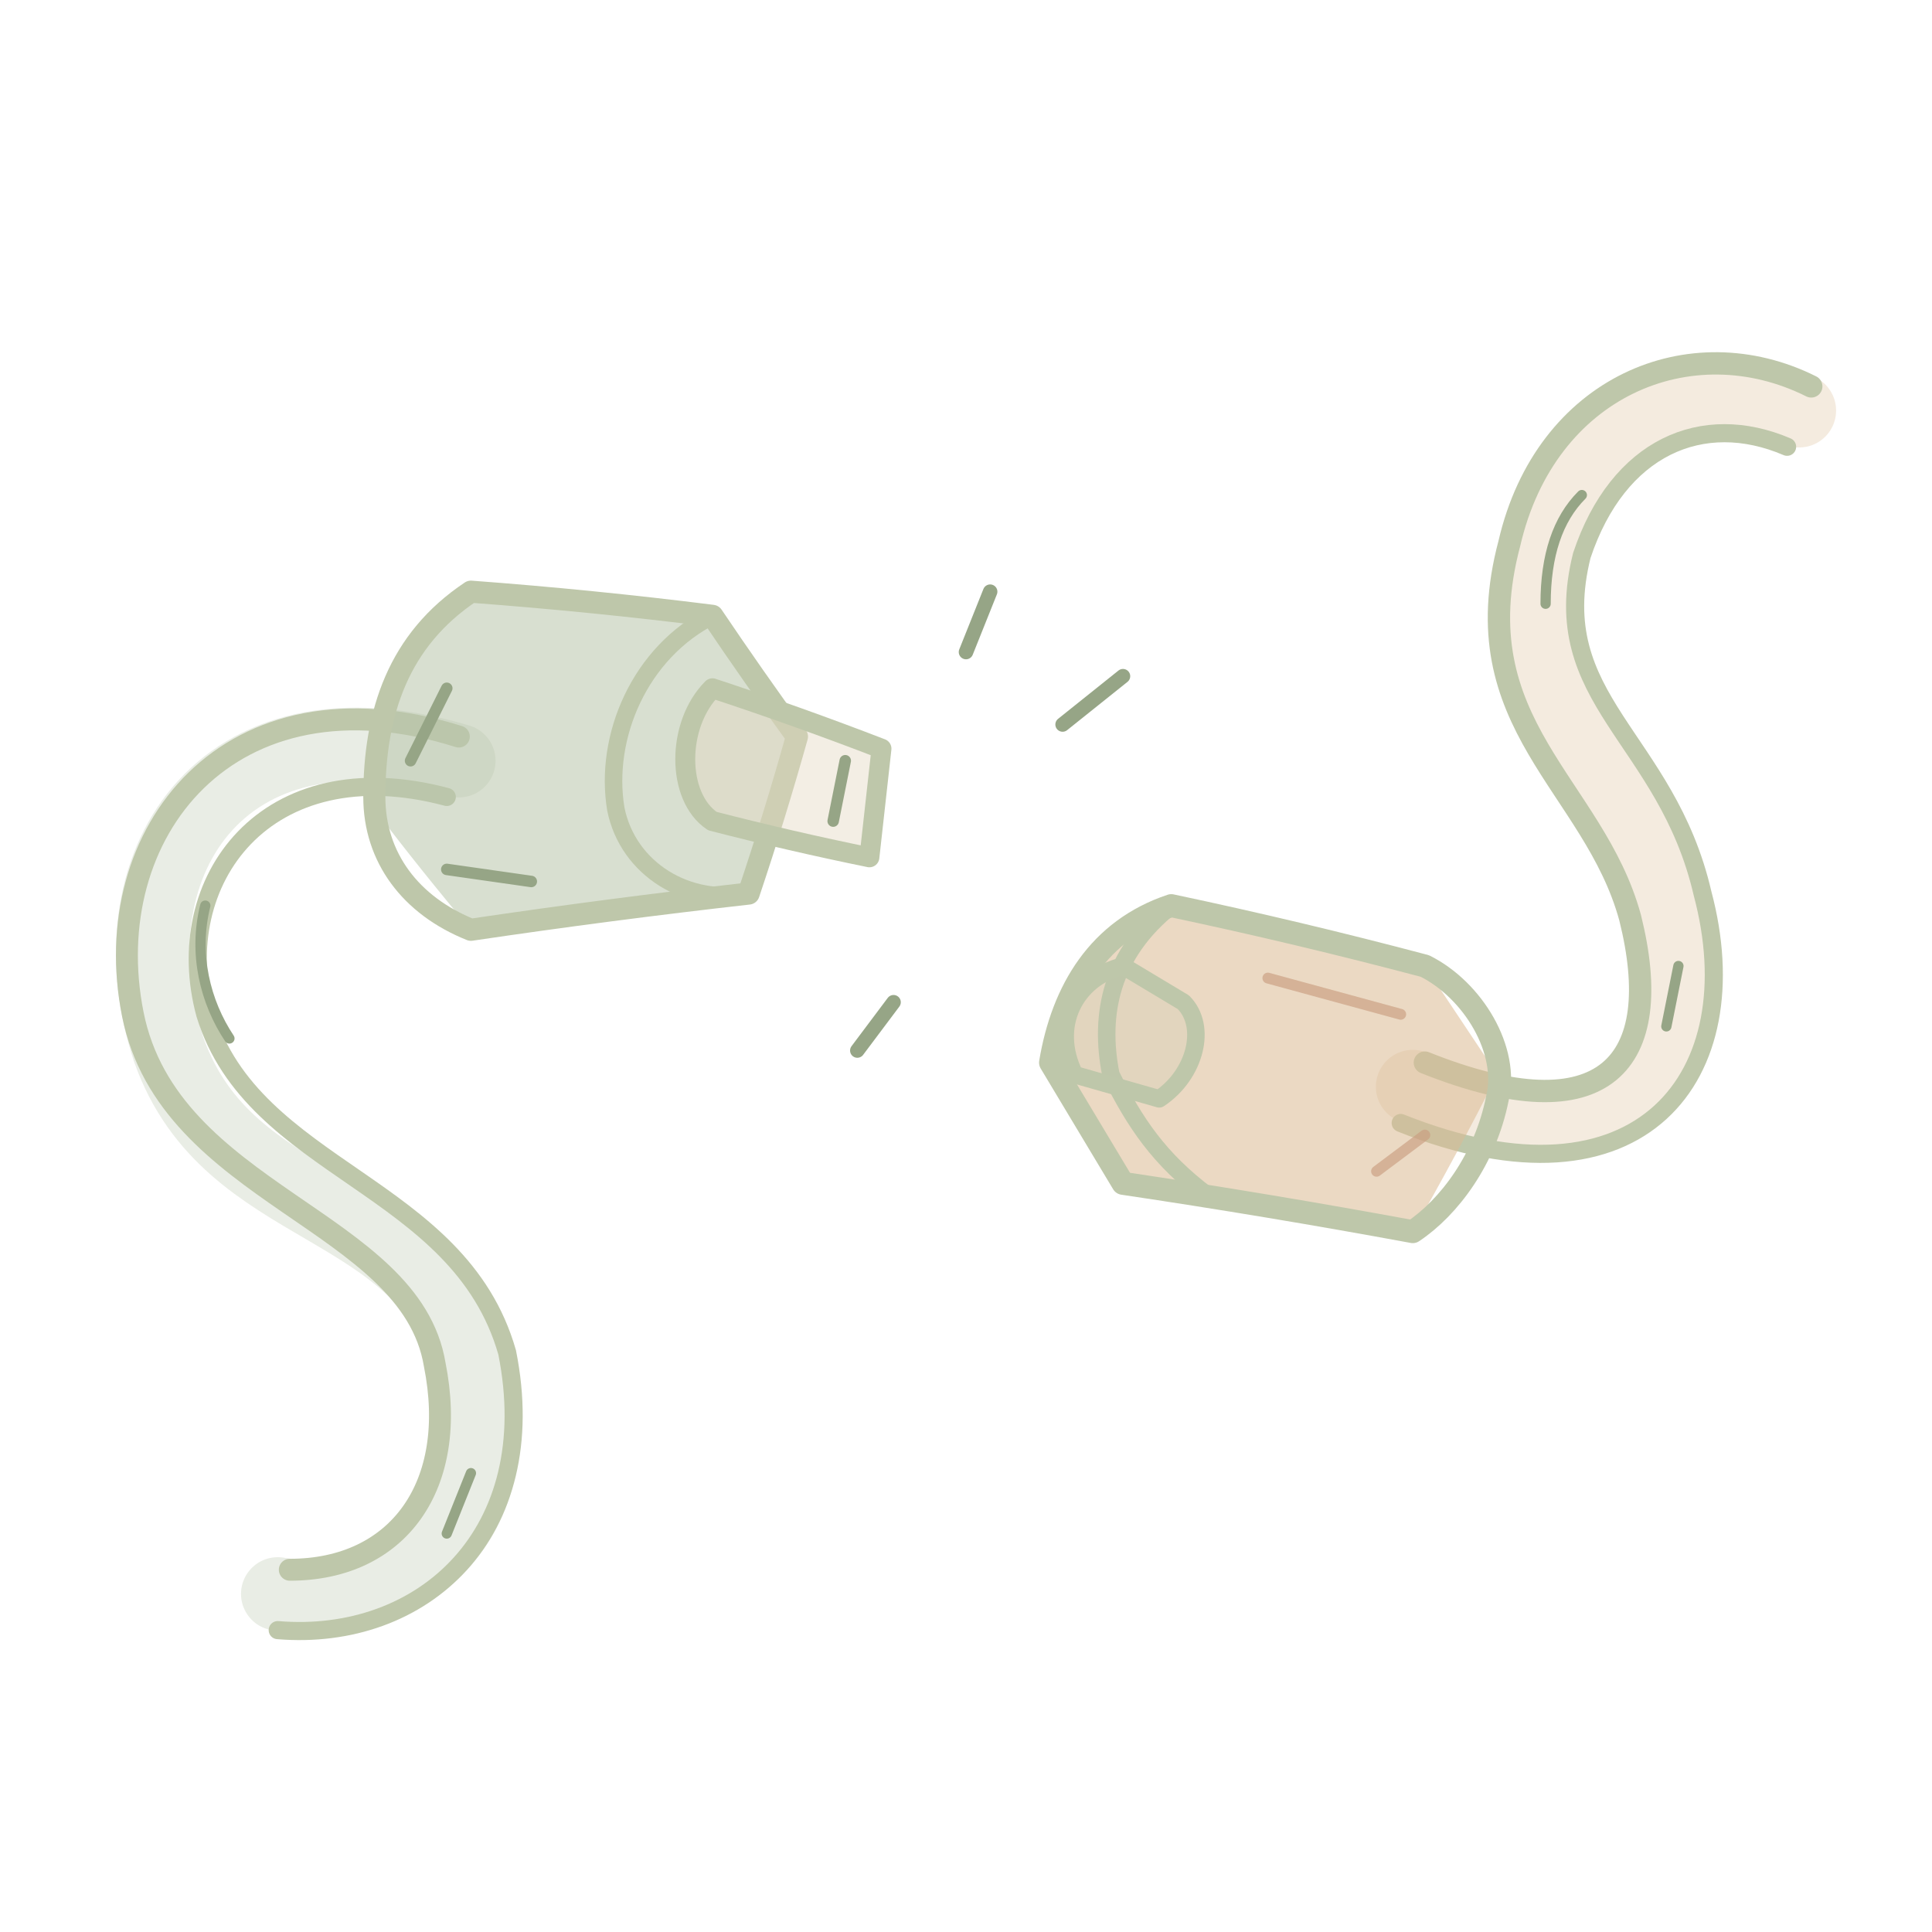
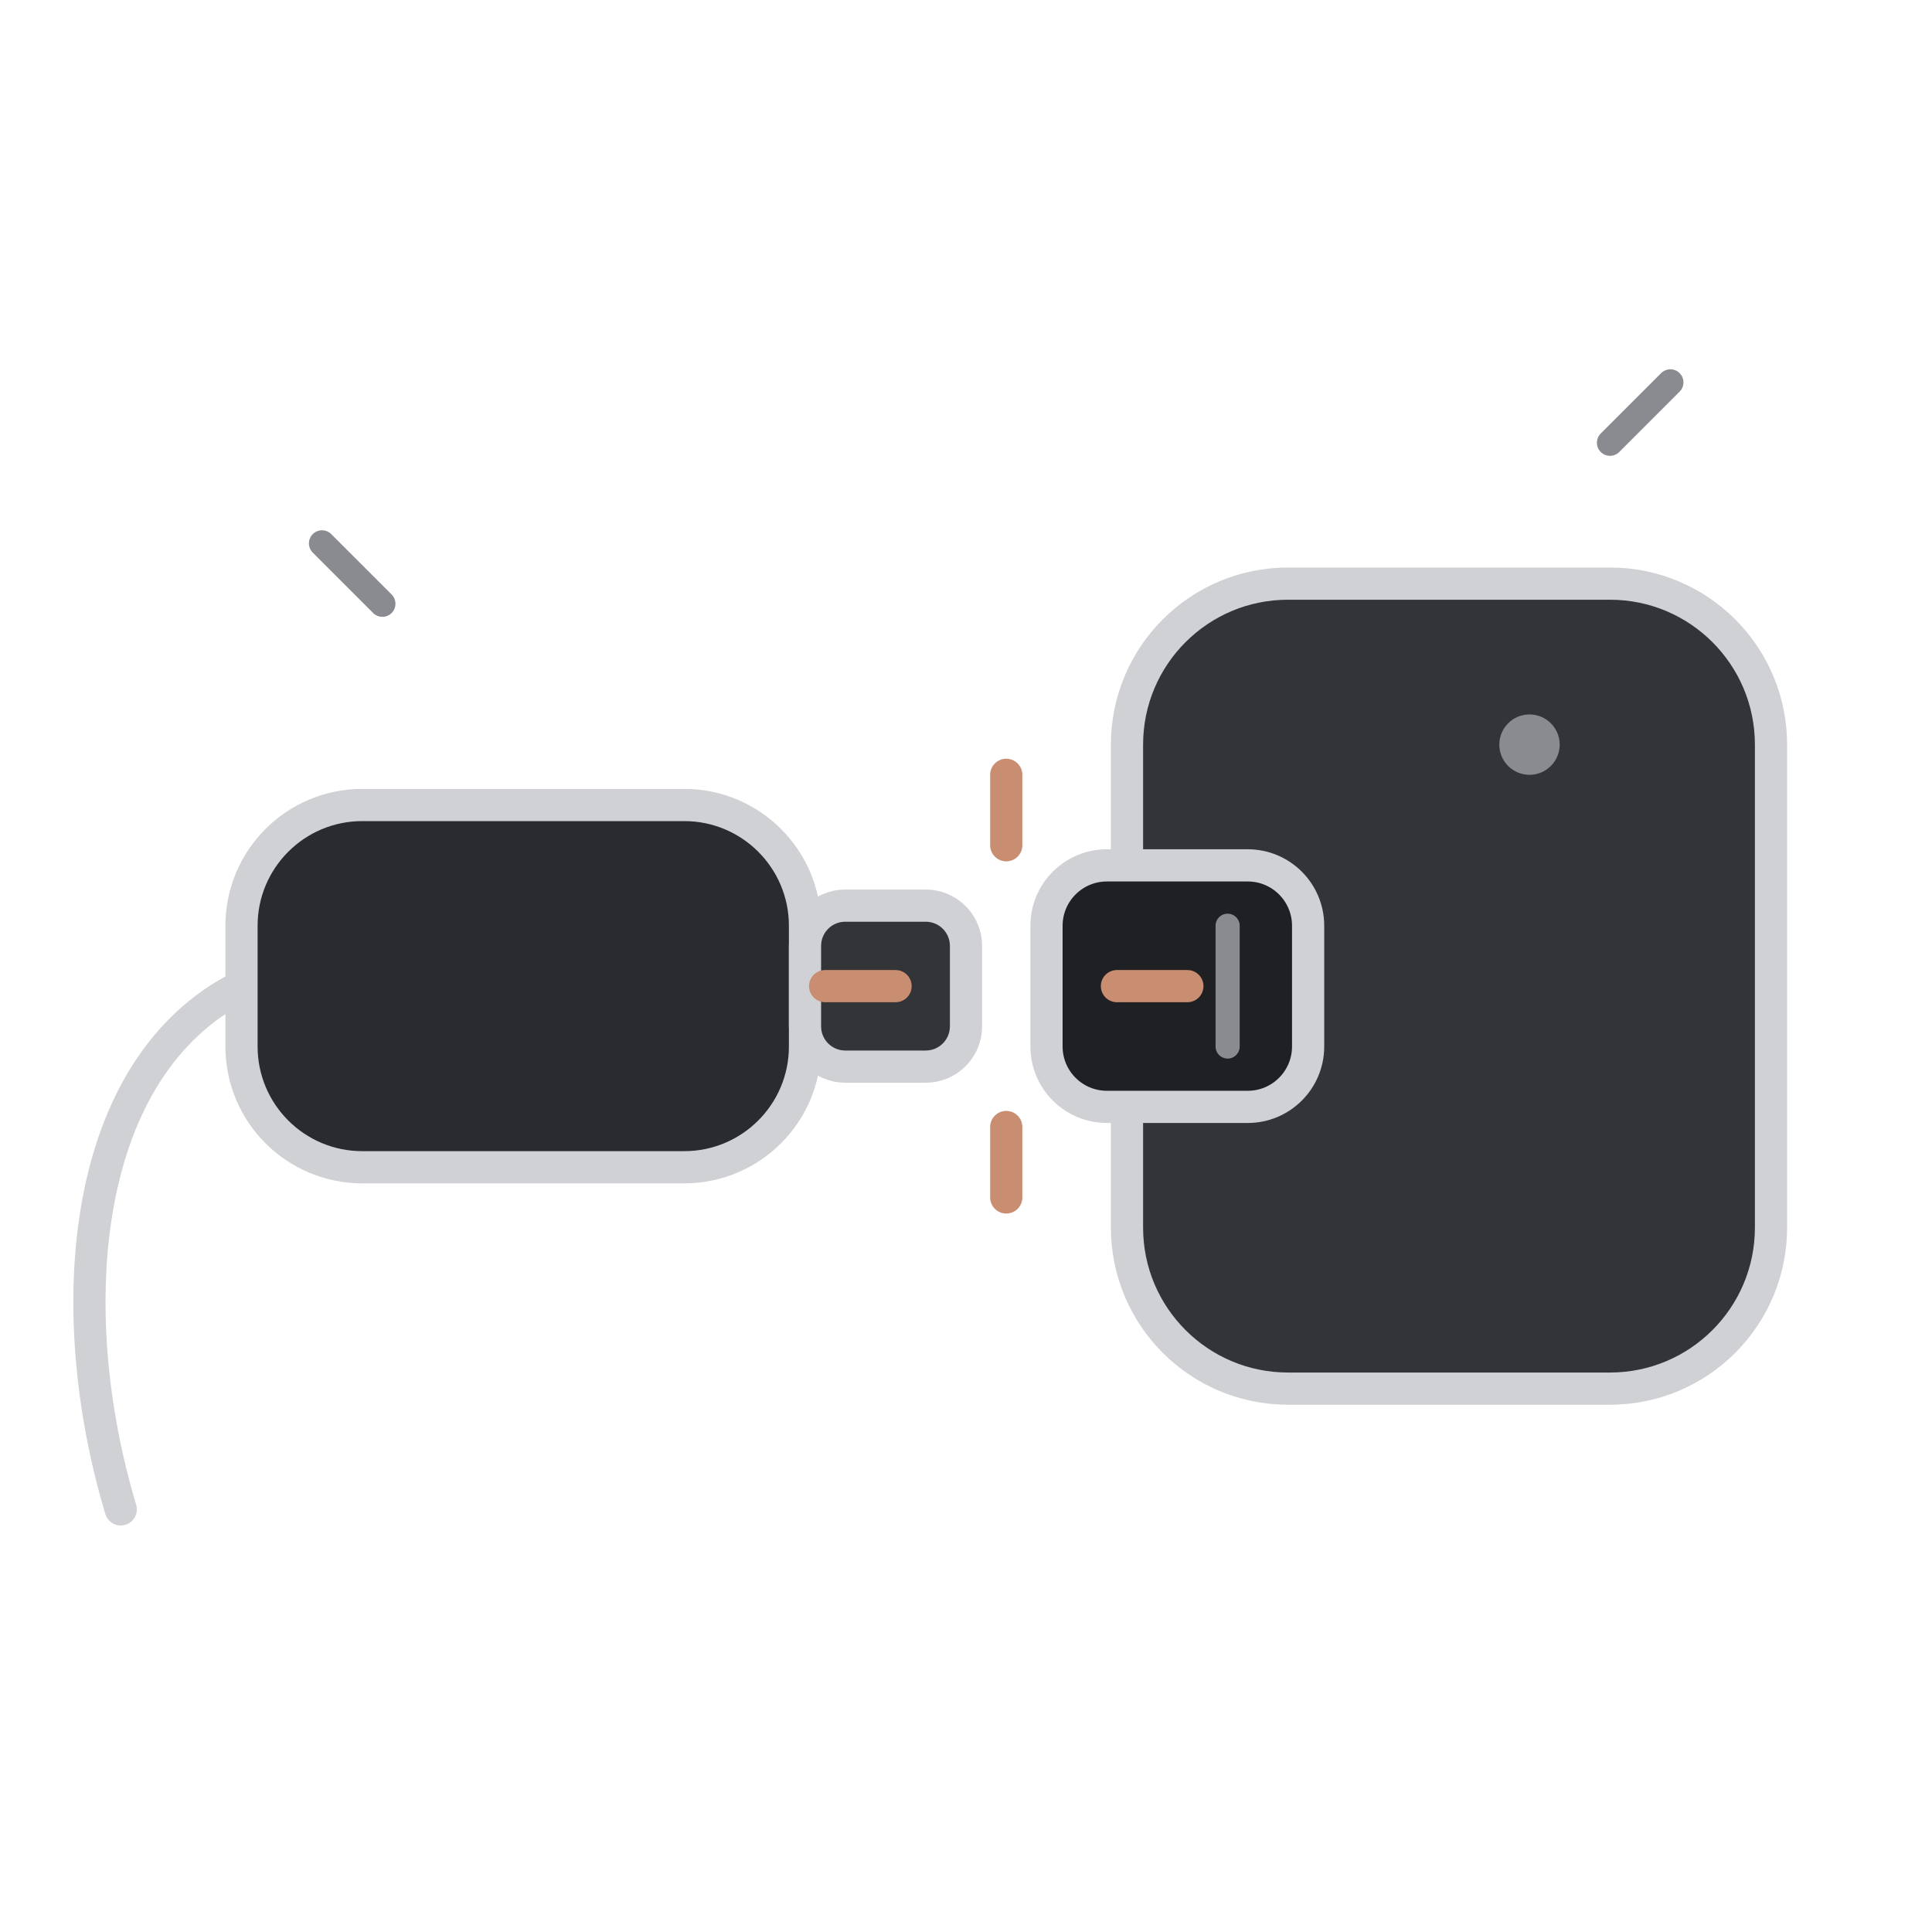
- <svg xmlns="http://www.w3.org/2000/svg" width="192" height="192" viewBox="20 16 160 160" fill="none" role="img" aria-labelledby="04-connection-title 04-connection-desc">
-   <g id="left-cable">
-     <path d="M58 79C38 73 29 88 34 103C39 117 55 115 59 129C63 141 54 150 43 148" stroke="#BAC6AC" stroke-width="6.08" stroke-linecap="round" opacity=".32" />
-     <path d="M58 77C39 71 28 85 31 100C34 115 54 117 56 129C58 139 53 146 44 146" stroke="#BEC7AA" stroke-width="1.815" stroke-linecap="round" />
-     <path d="M57 82C42 78 34 89 37 100C41 113 58 114 62 128C65 143 55 152 43 151" stroke="#BEC7AA" stroke-width="1.5" stroke-linecap="round" />
-     <path d="M37 91C36 95 37 99 39 102M59 138L57 143" stroke="#96A586" stroke-width=".85" stroke-linecap="round" />
+ <svg xmlns="http://www.w3.org/2000/svg" width="192" height="192" viewBox="0 0 192 192" fill="none">
+   <g stroke="#D0D1D4" stroke-width="3.2" stroke-linecap="round" stroke-linejoin="round">
+     <path d="M24 98C8 106 6 130 12 150" fill="none" />
+     <rect x="24" y="80" width="56" height="36" rx="12" fill="#2A2B2E" />
+     <rect x="80" y="90" width="16" height="16" rx="4" fill="#333438" />
+     <rect x="112" y="58" width="64" height="80" rx="16" fill="#333438" />
+     <rect x="104" y="86" width="26" height="24" rx="6" fill="#1F2023" />
+     <path d="M122 92v12" stroke="#8A8B90" stroke-width="2.4" />
+     <circle cx="152" cy="74" r="3" fill="#8A8B90" stroke="none" />
  </g>
-   <g id="right-cable">
-     <path d="M137 106C154 114 161 104 158 91C155 79 144 75 148 61C151 50 161 46 169 50" stroke="#DBBC95" stroke-width="6.115" stroke-linecap="round" opacity=".30" />
-     <path d="M138 104C153 110 158 104 155 92C152 81 141 76 145 61C148 48 160 43 170 48" stroke="#BEC7AA" stroke-width="1.85" stroke-linecap="round" />
-     <path d="M136 109C156 117 165 105 161 90C158 77 148 74 151 62C154 53 161 50 168 53" stroke="#BEC7AA" stroke-width="1.5" stroke-linecap="round" />
-     <path d="M158 101L159 96M148 66C148 62 149 59 151 57" stroke="#96A586" stroke-width=".85" stroke-linecap="round" />
+   <g stroke="#C98E72" stroke-width="3.2" stroke-linecap="round">
+     <path d="M100 84v-7M100 112v7M89 98h-7M111 98h7" />
  </g>
-   <g id="left-connector">
-     <path d="M59 65Q69.025 65.747 79 67Q82.413 72.061 86 77Q84.165 83.551 82 90Q70.474 91.301 59 93Q54.873 88.101 51 83L53 72Z" fill="#BAC6AC" fill-opacity=".56" />
-     <path d="M59 65Q69.025 65.747 79 67Q82.413 72.061 86 77Q84.165 83.551 82 90Q70.474 91.301 59 93C54 91 51 87 51 82C51 75 53 69 59 65Z" stroke="#BEC7AA" stroke-width="1.83" stroke-linecap="round" stroke-linejoin="round" />
-     <path d="M79 67C73 70 70 77 71 83C72 88 77 91 82 90" stroke="#BEC7AA" stroke-width="1.45" stroke-linecap="round" />
-     <path d="M79 73Q86.063 75.323 93 78L92 87Q85.462 85.665 79 84C76 82 76 76 79 73Z" fill="#E4D8C1" fill-opacity=".44" stroke="#BEC7AA" stroke-width="1.65" stroke-linejoin="round" />
-     <path d="M90 79L89 84M57 73L54 79M57 88L64 89" stroke="#96A586" stroke-width=".95" stroke-linecap="round" />
-   </g>
-   <g id="right-connector">
-     <path d="M117 91Q127.563 93.234 138 96L144 105Q140.665 111.589 137 118Q125.035 115.792 113 114L107 104L110 96Z" fill="#DBBC95" fill-opacity=".56" />
-     <path d="M117 91Q127.563 93.234 138 96C142 98 145 103 144 107C143 112 140 116 137 118Q125.035 115.792 113 114L107 104C108 98 111 93 117 91Z" stroke="#BEC7AA" stroke-width="1.9" stroke-linecap="round" stroke-linejoin="round" />
-     <path d="M117 91C112 95 111 100 112 105C114 109 116 112 120 115" stroke="#BEC7AA" stroke-width="1.45" stroke-linecap="round" />
-     <path d="M113 96C109 97 107 101 109 105L116 107C119 105 120 101 118 99L113 96Z" fill="#BEC7AA" fill-opacity=".2" stroke="#BEC7AA" stroke-width="1.45" stroke-linecap="round" stroke-linejoin="round" />
-     <path d="M125 97L136 100M134 113L138 110" stroke="#C99D80" stroke-width=".9" stroke-linecap="round" opacity=".65" />
-   </g>
-   <g id="connection-gap" stroke="#96A586" stroke-width="1.2" stroke-linecap="round">
-     <path d="M100 70L102 65M108 76L113 72M94 99L91 103" />
+   <g stroke="#8A8B90" stroke-width="2.6" stroke-linecap="round">
+     <path d="M38 60l-6-6M160 44l6-6" />
  </g>
</svg>
